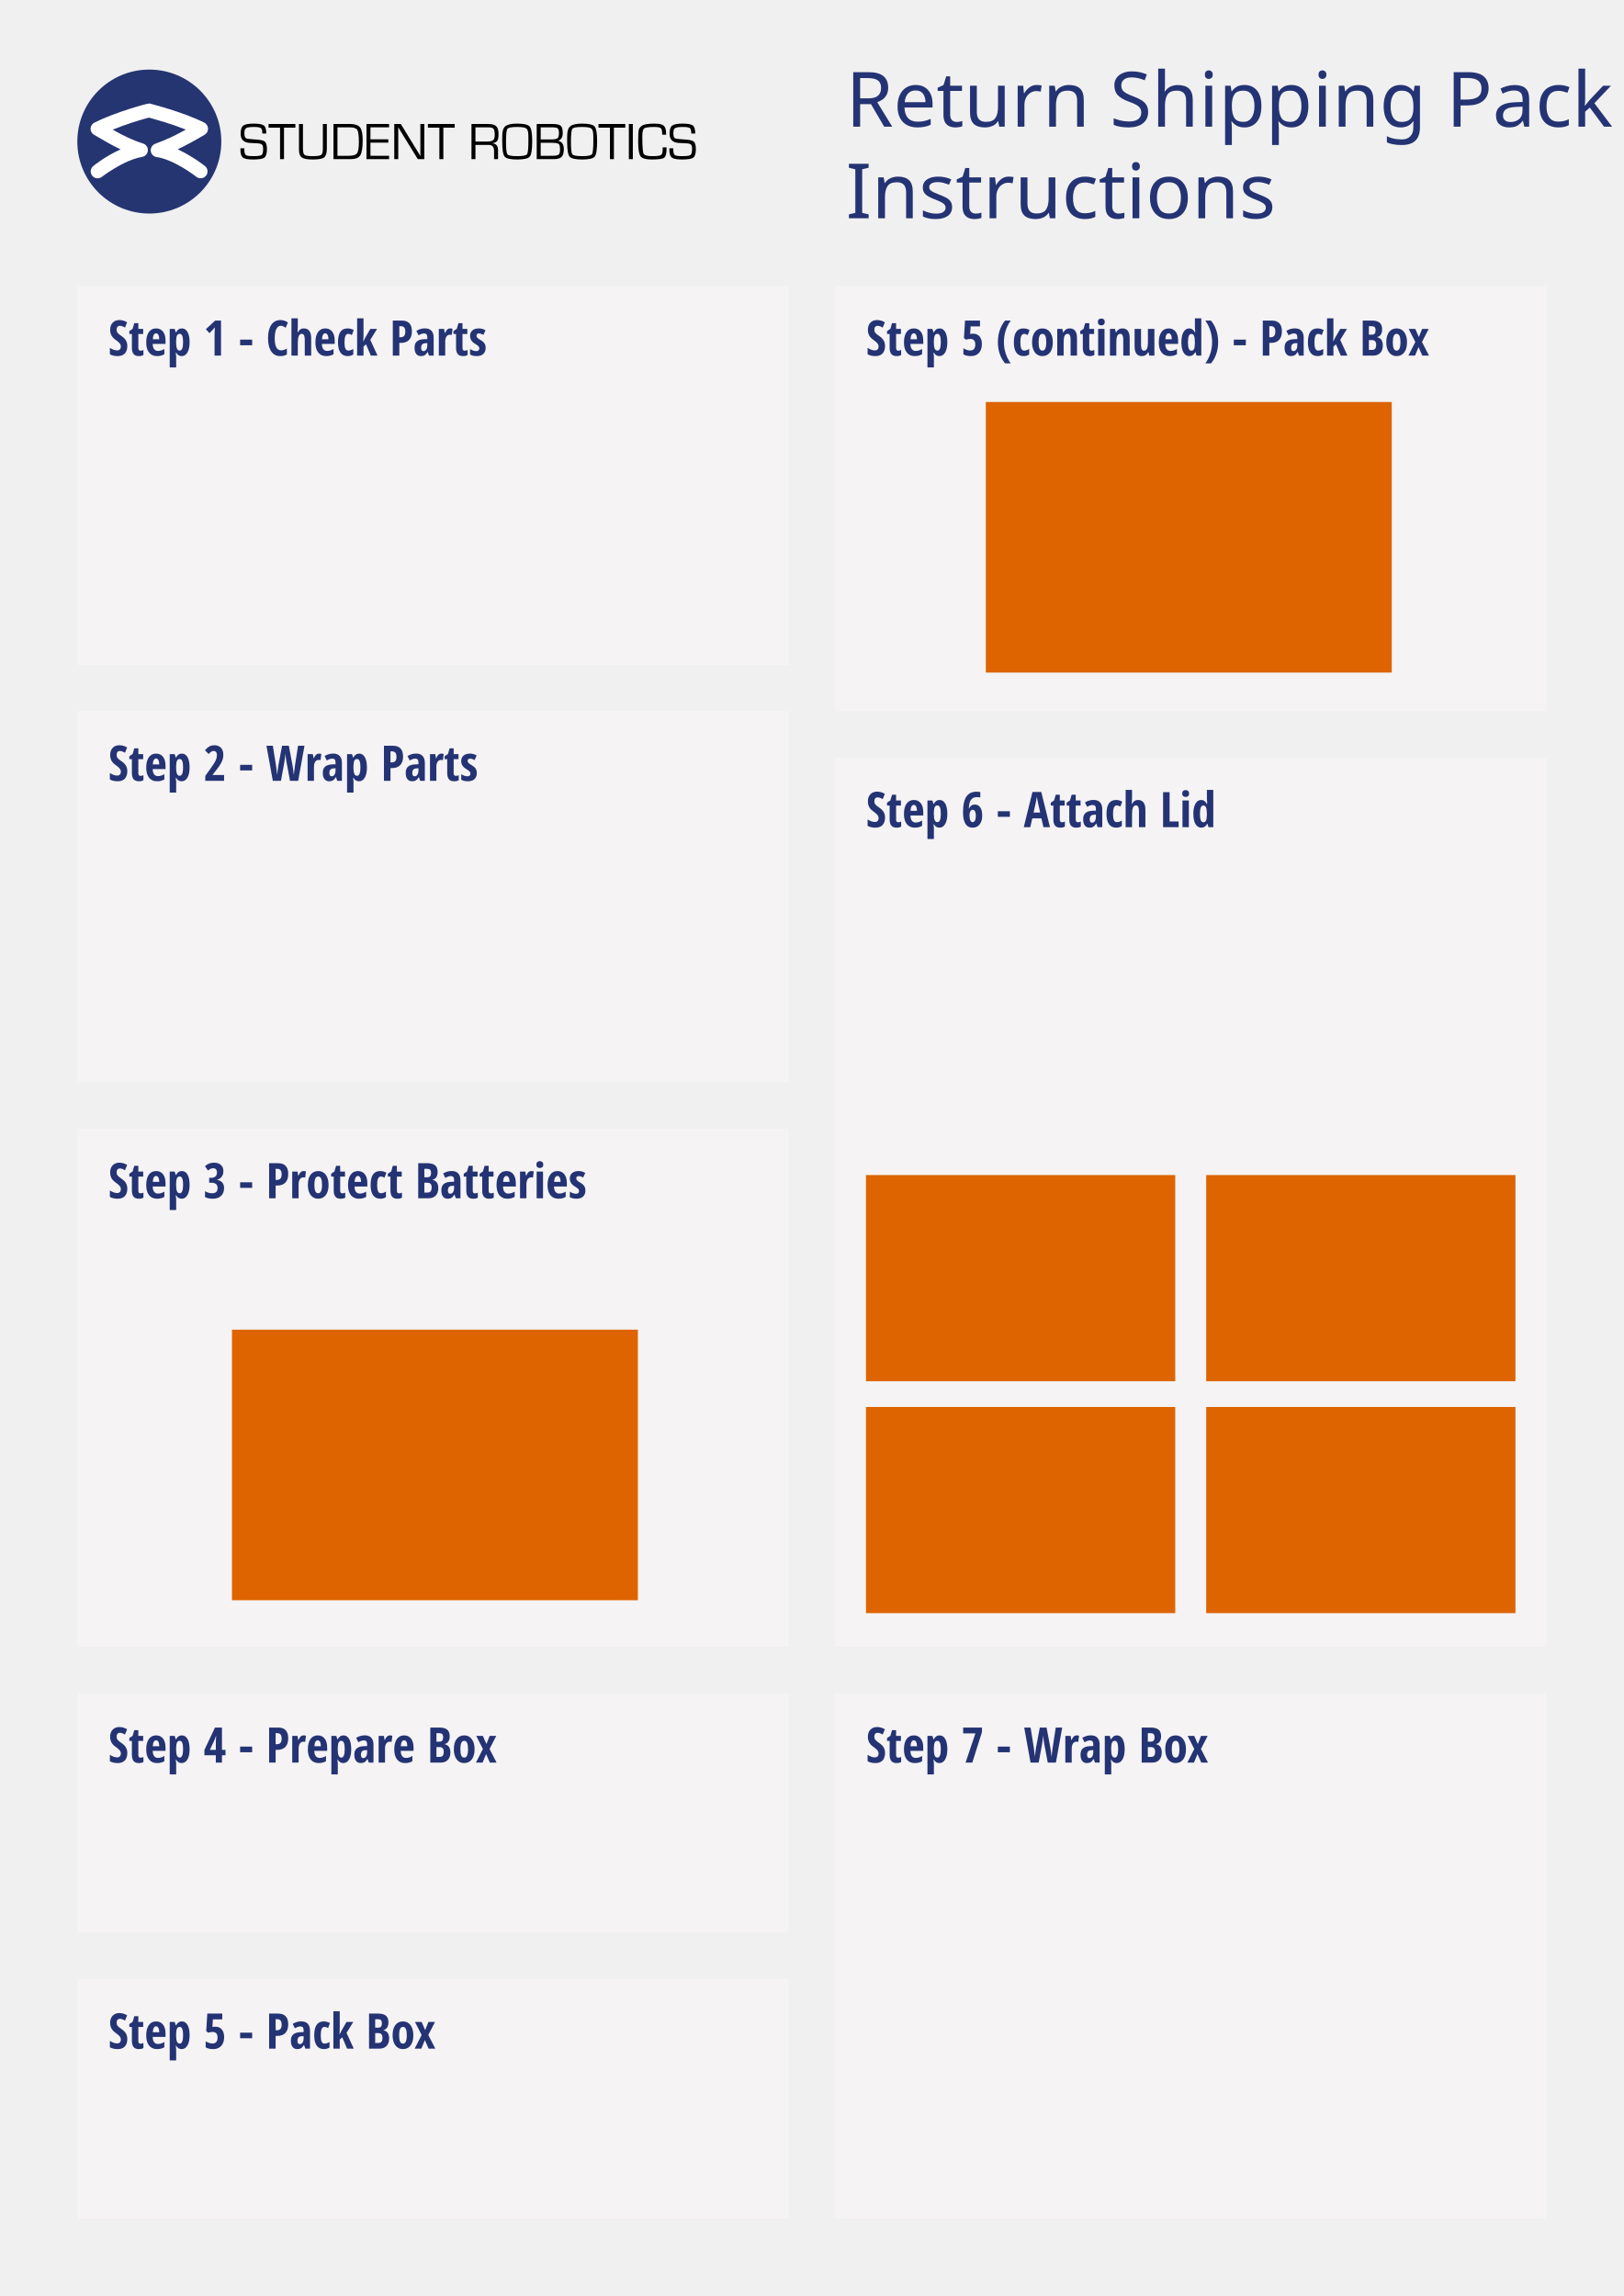
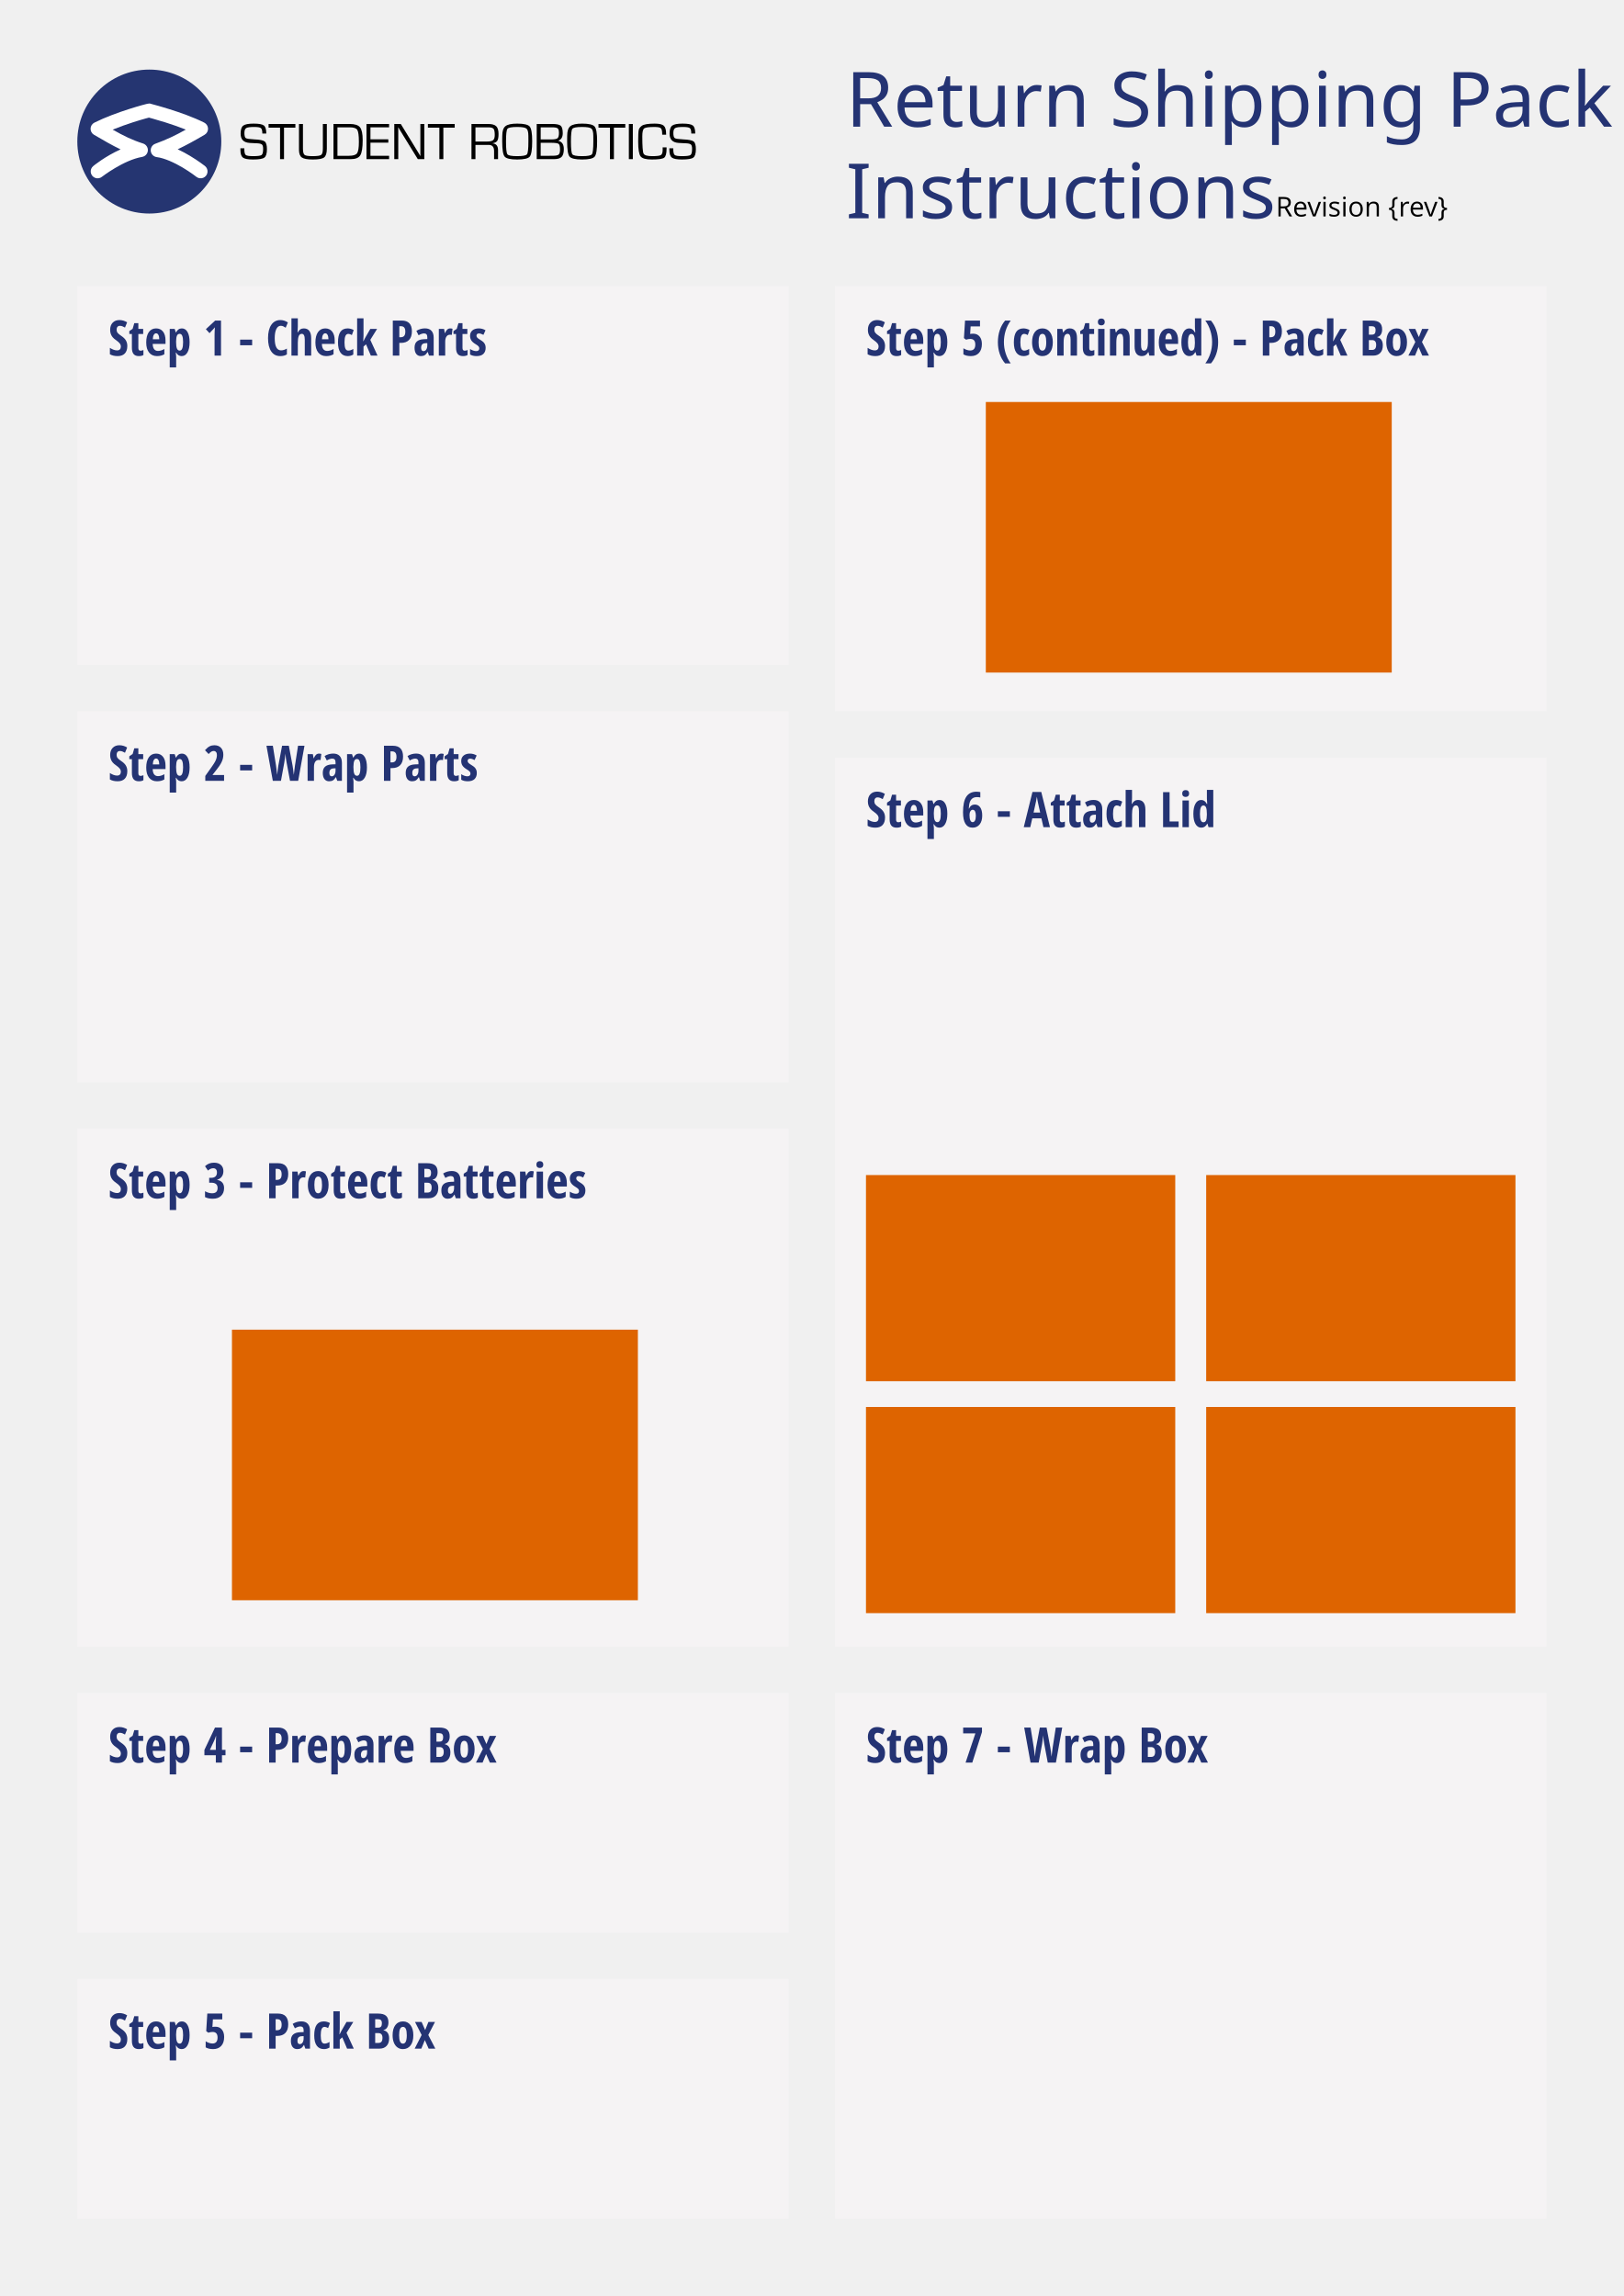
<svg xmlns="http://www.w3.org/2000/svg" xmlns:ns1="http://www.openswatchbook.org/uri/2009/osb" xmlns:xlink="http://www.w3.org/1999/xlink" width="210mm" height="297mm" viewBox="0 0 744.094 1052.362" id="svg2" version="1.1">
  <defs id="defs4">
    <linearGradient id="White" ns1:paint="solid">
      <stop style="stop-color:#ffffff;stop-opacity:1;" offset="0" id="stop4230" />
    </linearGradient>
    <linearGradient id="Black" ns1:paint="solid">
      <stop style="stop-color:#000000;stop-opacity:1;" offset="0" id="stop4203" />
    </linearGradient>
    <linearGradient id="Orange" ns1:paint="solid" gradientTransform="matrix(1.020833,0,0,1.020833,278.2525,480.0539)">
      <stop style="stop-color:#de6400;stop-opacity:1;" offset="0" id="stop4197" />
    </linearGradient>
    <linearGradient id="Grey" ns1:paint="solid" gradientTransform="matrix(0.9072891,0,0,0.2622042,1401.747,1189.804)">
      <stop style="stop-color:#f5f3f4;stop-opacity:1;" offset="0" id="stop4189" />
    </linearGradient>
    <linearGradient id="Blue" ns1:paint="solid" gradientTransform="translate(1272.654,3751.943)">
      <stop style="stop-color:#243373;stop-opacity:1;" offset="0" id="stop4181" />
    </linearGradient>
    <linearGradient id="linearGradient3307">
      <stop style="stop-color:#ffffff;stop-opacity:1;" offset="0" id="stop3309" />
      <stop id="stop3313" offset="0.362" style="stop-color:#ffffff;stop-opacity:0.515;" />
      <stop style="stop-color:#253571;stop-opacity:0.356;" offset="0.771" id="stop3328" />
      <stop style="stop-color:#253571;stop-opacity:1;" offset="1" id="stop3324" />
    </linearGradient>
    <linearGradient id="linearGradient3247">
      <stop id="stop3249" offset="0" style="stop-color:#ffffff;stop-opacity:1;" />
      <stop id="stop3251" offset="1" style="stop-color:#253571;stop-opacity:1;" />
    </linearGradient>
    <linearGradient id="linearGradient3239">
      <stop id="stop3241" offset="0" style="stop-color:#ffffff;stop-opacity:1;" />
      <stop id="stop3243" offset="1" style="stop-color:#000000;stop-opacity:0;" />
    </linearGradient>
    <radialGradient gradientTransform="matrix(0.7792208,0.7915819,-0.7599434,0.7480763,418.7113,-108.2201)" gradientUnits="userSpaceOnUse" r="198.275" fy="467.989" fx="285.653" cy="467.989" cx="285.653" id="radialGradient3253" xlink:href="#linearGradient3247" />
    <radialGradient r="198.275" fy="467.989" fx="285.653" cy="467.989" cx="285.653" gradientTransform="matrix(0.7792208,0.7915819,-0.7599434,0.7480763,418.7113,-108.2201)" gradientUnits="userSpaceOnUse" id="radialGradient3288" xlink:href="#linearGradient3247" />
    <radialGradient r="198.275" fy="467.989" fx="285.653" cy="467.989" cx="285.653" gradientTransform="matrix(0.7792208,0.7915819,-0.7599434,0.7480763,418.7113,-108.2201)" gradientUnits="userSpaceOnUse" id="radialGradient3297" xlink:href="#linearGradient3247" />
    <radialGradient r="198.275" fy="485.019" fx="279.545" cy="485.019" cx="279.545" gradientTransform="matrix(0.4603364,1.636268,-1.648631,0.4638141,935.5144,-211.36)" gradientUnits="userSpaceOnUse" id="radialGradient3305" xlink:href="#linearGradient3307" />
    <linearGradient xlink:href="#Blue" id="linearGradient4183" x1="389.764" y1="64.884" x2="680.879" y2="64.884" gradientUnits="userSpaceOnUse" />
    <linearGradient xlink:href="#Black" id="linearGradient4205" x1="46.287" y1="164.45" x2="102.94" y2="164.45" gradientUnits="userSpaceOnUse" />
  </defs>
  <g id="layer1" style="display:inline">
    <text xml:space="preserve" style="font-style:normal;font-weight:normal;font-size:12.5px;line-height:120%;font-family:Sans;letter-spacing:0px;word-spacing:0px;fill:url(#linearGradient4183);fill-opacity:1;stroke:none;stroke-width:1px;stroke-linecap:butt;stroke-linejoin:miter;stroke-opacity:1" x="387.629" y="58.059" id="text3334">
      <tspan id="tspan3336" x="387.629" y="58.059" style="font-style:normal;font-variant:normal;font-weight:500;font-stretch:normal;font-size:35px;font-family:Oswald;-inkscape-font-specification:'Oswald Medium';fill:url(#linearGradient4183);fill-opacity:1">Return Shipping Pack</tspan>
      <tspan x="387.629" y="100.059" style="font-style:normal;font-variant:normal;font-weight:500;font-stretch:normal;font-size:35px;font-family:Oswald;-inkscape-font-specification:'Oswald Medium';fill:url(#linearGradient4183);fill-opacity:1" id="tspan4138">Instructions</tspan>
    </text>
    <g id="g4303" transform="matrix(0.1679302,0,0,0.1679302,35.43307,31.88975)">
      <g transform="translate(0.7545468,-329.2554)" id="layer1-5">
        <g transform="translate(16.66102,0)" id="g2863">
          <circle style="fill:#253571;fill-opacity:1;fill-rule:nonzero;stroke:none" id="path2266" transform="translate(-168.9385,-22.06092)" cx="347.998" cy="547.791" r="196.475" />
          <path id="path3255" d="m 179.32,421.818 c -1.003,-0.002 -1.33,0.301 -1.822,0.326 -0.984,0.051 -1.472,0.125 -1.904,0.186 -0.865,0.122 -1.383,0.228 -1.943,0.342 -1.121,0.228 -2.261,0.493 -3.658,0.834 -2.795,0.682 -6.504,1.652 -11.07,2.914 -9.134,2.524 -21.626,6.197 -35.896,10.789 -28.541,9.185 -64.034,21.94 -93.857,36.852 a 18.852,18.852 0 0 0 -1.113,33.117 c 27.364,16.062 49.881,29.077 72.629,39.932 -42.598,18.959 -74.402,45.295 -74.402,45.295 a 18.852,18.852 0 1 0 23.643,29.367 c 0,0 58.719,-45.424 109.568,-54.191 a 18.852,18.852 0 0 0 2.496,-36.545 c -29.518,-9.359 -53.284,-21.081 -82.91,-37.855 18.872,-7.627 38.452,-14.599 55.496,-20.084 13.737,-4.421 25.801,-7.962 34.391,-10.336 3.916,-1.082 6.864,-1.844 9.088,-2.396 2.496,0.67 5.939,1.6 10.256,2.803 8.794,2.449 20.986,5.961 34.846,10.318 17.098,5.375 36.67,12.173 55.492,19.646 -28.957,16.137 -52.276,27.274 -83.357,38.609 a 18.852,18.852 0 0 0 4.119,36.412 c 21.247,2.656 49.317,15.804 70.961,28.73 21.644,12.926 36.879,24.941 36.879,24.941 a 18.852,18.852 0 1 0 23.354,-29.596 c 0,0 -17.089,-13.491 -40.902,-27.713 -10.025,-5.987 -21.284,-12.179 -33.242,-17.688 22.965,-10.88 45.433,-23.224 73.525,-39.713 A 18.852,18.852 0 0 0 328.869,474 c -29.943,-14.972 -65.683,-27.452 -94.41,-36.482 -14.363,-4.515 -26.944,-8.138 -36.035,-10.67 -4.546,-1.266 -8.222,-2.259 -10.787,-2.947 -1.283,-0.344 -2.292,-0.614 -2.955,-0.793 -0.332,-0.089 -0.583,-0.158 -0.684,-0.186 -0.1,-0.028 -1.229,-0.507 1.199,0.402 -3.194,-1.196 -4.873,-1.504 -5.877,-1.506 z m -5.414,37.428 c 0.3,0.083 0.603,0.166 0.975,0.266 0.385,0.104 1.027,0.275 1.547,0.414 -0.624,-0.107 -1.503,-0.359 -2.521,-0.68 z" style="color:#000000;font-style:normal;font-variant:normal;font-weight:normal;font-stretch:normal;font-size:medium;line-height:normal;font-family:sans-serif;text-indent:0;text-align:start;text-decoration:none;text-decoration-line:none;text-decoration-style:solid;text-decoration-color:#000000;letter-spacing:normal;word-spacing:normal;text-transform:none;direction:ltr;block-progression:tb;writing-mode:lr-tb;baseline-shift:baseline;text-anchor:start;white-space:normal;clip-rule:nonzero;display:inline;overflow:visible;visibility:visible;opacity:1;isolation:auto;mix-blend-mode:normal;color-interpolation:sRGB;color-interpolation-filters:linearRGB;solid-color:#000000;solid-opacity:1;fill:#ffffff;fill-opacity:1;fill-rule:nonzero;stroke:none;stroke-width:37.7;stroke-linecap:round;stroke-linejoin:round;stroke-miterlimit:4;stroke-dasharray:none;stroke-dashoffset:0;stroke-opacity:1;color-rendering:auto;image-rendering:auto;shape-rendering:auto;text-rendering:auto;enable-background:accumulate" />
        </g>
        <g id="text2834" style="font-style:normal;font-variant:normal;font-weight:normal;font-stretch:normal;font-size:144px;line-height:90%;font-family:Eurostile;-inkscape-font-specification:Eurostile;text-align:start;writing-mode:lr-tb;text-anchor:start;fill:#000000;fill-opacity:1;stroke:none">
          <path id="path4352" d="m 514.915,503.757 -10.758,0 q 0,-11.602 -3.867,-14.695 -3.867,-3.164 -18.211,-3.164 -17.016,0 -21.938,3.023 -4.922,2.953 -4.922,13.289 0,11.602 3.867,14.133 3.867,2.531 22.992,3.445 22.43,0.984 28.477,5.695 6.117,4.711 6.117,21.094 0,17.719 -7.031,22.922 -6.961,5.203 -30.867,5.203 -20.742,0 -27.633,-5.203 -6.82,-5.273 -6.82,-21.164 l -0.07,-4.289 10.758,0 0,2.391 q 0,12.867 3.938,16.031 3.938,3.094 20.18,3.094 18.633,0 22.922,-3.094 4.289,-3.164 4.289,-16.734 0,-8.789 -2.953,-11.672 -2.883,-2.953 -12.164,-3.516 l -11.25,-0.562 -10.688,-0.562 q -24.398,-1.688 -24.398,-25.312 0,-16.383 7.102,-21.867 7.102,-5.484 28.336,-5.484 21.516,0 28.055,5.133 6.539,5.062 6.539,21.867 z" />
          <path id="path4354" d="m 563.29,487.797 0,85.922 -10.828,0 0,-85.922 -31.289,0 0,-10.055 73.125,0 0,10.055 -31.008,0 z" />
          <path id="path4356" d="m 669.322,477.742 10.828,0 0,67.219 q 0,18.281 -7.383,24.047 -7.312,5.695 -30.797,5.695 -22.008,0 -29.953,-5.484 -7.875,-5.555 -7.875,-21.023 l 0,-3.234 0,-67.219 10.828,0 0,67.219 q 0,13.641 4.43,17.156 4.43,3.445 21.797,3.445 18.844,0 23.484,-3.375 4.641,-3.445 4.641,-17.227 l 0,-67.219 z" />
          <path id="path4358" d="m 698.29,573.718 0,-95.977 44.438,0 q 20.602,0 27.914,9.07 7.312,9.07 7.312,34.734 0,31.219 -6.539,41.695 -6.469,10.477 -25.945,10.477 l -47.18,0 z m 10.828,-9.141 31.289,0 q 17.227,0 22.219,-6.891 4.992,-6.891 4.992,-30.727 0,-26.156 -4.359,-33.117 -4.289,-6.961 -20.672,-6.961 l -33.469,0 0,77.695 z" />
          <path id="path4360" d="m 799.189,486.882 0,32.695 48.727,0 0,9.141 -48.727,0 0,35.859 50.836,0 0,9.141 -61.664,0 0,-95.977 61.664,0 0,9.141 -50.836,0 z" />
          <path id="path4362" d="m 946.212,477.742 0,95.977 -17.789,0 -40.219,-65.32 -6.539,-10.758 -3.234,-5.344 -3.234,-5.344 -0.281,0 0.07,3.586 0.07,3.656 0,7.172 0,72.352 -10.828,0 0,-95.977 17.719,0 35.086,57.234 9.141,15.047 4.57,7.453 4.5,7.523 0.281,0 -0.07,-3.586 -0.07,-3.656 0,-7.172 0,-72.844 10.828,0 z" />
          <path id="path4364" d="m 998.103,487.797 0,85.922 -10.828,0 0,-85.922 -31.289,0 0,-10.055 73.125,0 0,10.055 -31.008,0 z" />
          <path id="path4366" d="m 1074.884,573.718 0,-95.977 45.703,0 q 15.469,0 21.797,6.117 6.328,6.117 6.328,21.234 0,13.289 -3.445,18.562 -3.445,5.203 -13.148,6.75 l 0,0.211 q 15.258,1.125 15.258,18.562 l 0,24.539 -10.828,0 0,-22.078 q 0,-16.805 -14.555,-16.805 l -3.586,0 -32.695,0 0,38.883 -10.828,0 z m 10.828,-48.023 31.289,0 q 12.375,0 16.875,-3.727 4.5,-3.797 4.5,-14.203 0,-13.008 -3.375,-16.945 -3.305,-3.938 -14.274,-3.938 l -35.016,0 0,38.812 z" />
          <path id="path4368" d="m 1199.689,476.757 q 27.211,0 34.031,7.945 6.82,7.945 6.82,39.727 0,34.242 -6.539,42.258 -6.539,8.016 -34.312,8.016 -27.633,0 -34.312,-7.945 -6.609,-7.945 -6.609,-41.062 l 0,-6.75 0.141,-9.07 q 0,-19.125 8.578,-26.086 8.649,-7.031 32.203,-7.031 z m -0.07,9.141 q -22.781,0 -26.648,5.062 -3.867,5.062 -3.867,34.734 0,29.742 3.867,34.805 3.867,5.062 26.648,5.062 22.852,0 26.719,-5.062 3.867,-5.062 3.867,-34.805 l 0,-6.258 -0.07,-9.07 q 0,-15.891 -5.344,-20.18 -5.344,-4.289 -25.172,-4.289 z" />
          <path id="path4370" d="m 1252.915,573.718 0,-95.977 42.469,0 q 17.648,0 23.062,4.852 5.484,4.852 5.484,20.531 0,15.961 -12.305,20.18 l 0,0.211 q 15.258,3.656 15.258,22.57 0,15.258 -6.047,21.445 -5.977,6.188 -20.883,6.188 l -47.039,0 z m 10.828,-53.789 28.477,0 q 13.57,0 17.438,-3.234 3.938,-3.234 3.938,-14.414 0,-9.703 -3.445,-12.516 -3.375,-2.883 -14.977,-2.883 l -31.43,0 0,33.047 z m 0,44.648 22.992,0 9.774,-0.07 q 12.375,0 16.172,-3.164 3.867,-3.234 3.867,-13.57 0,-12.867 -3.867,-15.75 -3.867,-2.953 -21.023,-2.953 l -27.914,0 0,35.508 z" />
          <path id="path4372" d="m 1376.876,476.757 q 27.211,0 34.031,7.945 6.82,7.945 6.82,39.727 0,34.242 -6.539,42.258 -6.539,8.016 -34.312,8.016 -27.633,0 -34.312,-7.945 -6.609,-7.945 -6.609,-41.062 l 0,-6.75 0.141,-9.07 q 0,-19.125 8.578,-26.086 8.649,-7.031 32.203,-7.031 z m -0.07,9.141 q -22.781,0 -26.648,5.062 -3.867,5.062 -3.867,34.734 0,29.742 3.867,34.805 3.867,5.062 26.648,5.062 22.852,0 26.719,-5.062 3.867,-5.062 3.867,-34.805 l 0,-6.258 -0.07,-9.07 q 0,-15.891 -5.344,-20.18 -5.344,-4.289 -25.172,-4.289 z" />
          <path id="path4374" d="m 1463.572,487.797 0,85.922 -10.828,0 0,-85.922 -31.289,0 0,-10.055 73.125,0 0,10.055 -31.008,0 z" />
          <path id="path4376" d="m 1515.181,477.742 0,95.977 -10.828,0 0,-95.977 10.828,0 z" />
          <path id="path4378" d="m 1596.533,541.656 10.758,0 0,3.656 q 0,19.617 -6.68,24.539 -6.68,4.852 -33.609,4.852 -24.117,0 -30.656,-8.578 -6.539,-8.648 -6.539,-40.57 0,-24.961 1.476,-31.359 1.477,-6.469 8.438,-11.531 8.156,-5.906 35.227,-5.906 18.352,0 24.68,5.695 6.398,5.695 6.398,22.008 l 0.07,2.602 -10.758,0 -0.07,-2.953 q 0,-11.602 -3.797,-14.906 -3.727,-3.305 -16.945,-3.305 -23.203,0 -28.336,3.867 -5.133,3.867 -5.133,21.445 0,40.43 3.445,47.391 3.445,6.961 23.555,6.961 19.125,0 23.836,-3.023 4.781,-3.023 4.781,-15.188 l -0.141,-5.695 z" />
          <path id="path4380" d="m 1685.478,503.757 -10.758,0 q 0,-11.602 -3.867,-14.695 -3.867,-3.164 -18.211,-3.164 -17.016,0 -21.938,3.023 -4.922,2.953 -4.922,13.289 0,11.602 3.867,14.133 3.867,2.531 22.992,3.445 22.43,0.984 28.477,5.695 6.117,4.711 6.117,21.094 0,17.719 -7.031,22.922 -6.961,5.203 -30.867,5.203 -20.742,0 -27.633,-5.203 -6.82,-5.273 -6.82,-21.164 l -0.07,-4.289 10.758,0 0,2.391 q 0,12.867 3.938,16.031 3.938,3.094 20.18,3.094 18.633,0 22.922,-3.094 4.289,-3.164 4.289,-16.734 0,-8.789 -2.953,-11.672 -2.883,-2.953 -12.164,-3.516 l -11.25,-0.562 -10.688,-0.562 q -24.398,-1.688 -24.398,-25.312 0,-16.383 7.101,-21.867 7.102,-5.484 28.336,-5.484 21.516,0 28.055,5.133 6.539,5.062 6.539,21.867 z" />
        </g>
      </g>
      <g transform="translate(0.7545468,-329.2554)" id="layer2" />
    </g>
+     <text xml:space="preserve" style="font-style:normal;font-weight:normal;font-size:12.5px;line-height:120%;font-family:Sans;letter-spacing:0px;word-spacing:0px;fill:#000000;fill-opacity:1;stroke:none;stroke-width:1px;stroke-linecap:butt;stroke-linejoin:miter;stroke-opacity:1" x="584.646" y="99.213" id="text3464">
+       <tspan id="tspan3466" x="584.646" y="99.213" style="font-style:normal;font-variant:normal;font-weight:normal;font-stretch:normal;font-size:12.5px;font-family:'Open Sans';-inkscape-font-specification:'Open Sans'">Revision {rev}</tspan>
+     </text>
  </g>
  <g id="layer3" style="display:inline">
    <rect style="opacity:1;fill:url(#Grey);fill-opacity:1;stroke:none;stroke-width:0.709;stroke-linecap:round;stroke-linejoin:round;stroke-miterlimit:4;stroke-dasharray:none;stroke-dashoffset:0;stroke-opacity:1" id="rect4242" width="325.984" height="173.622" x="35.433" y="131.102" />
    <text xml:space="preserve" style="font-style:normal;font-variant:normal;font-weight:normal;font-stretch:normal;font-size:12.5px;line-height:120%;font-family:opensans;-inkscape-font-specification:opensans;letter-spacing:0px;word-spacing:0px;fill:url(#Blue);fill-opacity:1;stroke:none;stroke-width:1px;stroke-linecap:butt;stroke-linejoin:miter;stroke-opacity:1" x="49.606" y="162.992" id="text4331">
      <tspan id="tspan4333" x="49.606" y="162.992" style="font-style:normal;font-variant:normal;font-weight:bold;font-stretch:condensed;font-size:22.5px;font-family:'Open Sans Condensed';-inkscape-font-specification:'Open Sans Condensed, Bold Condensed';fill:url(#Blue);fill-opacity:1">Step 1 - Check Parts</tspan>
    </text>
    <flowRoot xml:space="preserve" id="flowRoot4234" style="font-style:normal;font-weight:normal;font-size:12.5px;line-height:120%;font-family:Sans;letter-spacing:0px;word-spacing:0px;fill:#000000;fill-opacity:1;stroke:none;stroke-width:1px;stroke-linecap:butt;stroke-linejoin:miter;stroke-opacity:1" transform="translate(14.25083,-8.435636)">
      <flowRegion id="flowRegion4236">
        <rect id="rect4238" width="298.503" height="64.051" x="35.355" y="186.661" />
      </flowRegion>
      <flowPara id="flowPara4240" style="font-size:10px">Verify that all parts of the return shipping pack are present, as listed below. Also, verify that you have all of the parts to be returned, as specified by your Student Robotics contact. If either parts of this pack or parts to be returned are missing, please get in touch.</flowPara>
    </flowRoot>
    <flowRoot xml:space="preserve" id="flowRoot4246" style="font-style:normal;font-weight:normal;font-size:12.5px;line-height:120%;font-family:Sans;letter-spacing:0px;word-spacing:0px;fill:#000000;fill-opacity:1;stroke:none;stroke-width:1px;stroke-linecap:butt;stroke-linejoin:miter;stroke-opacity:1" transform="translate(-5.446435,-27.33864)">
      <flowRegion id="flowRegion4248">
        <rect id="rect4250" width="297.843" height="45.597" x="55.053" y="274.04" />
      </flowRegion>
      <flowPara style="font-size:12.5px" id="flowPara4262">1× polythene bag, 5× cable ties, 1× LiPo warning label, 2× document wallets, 1× brown paper, 4x brown jiffy bags, 4x white jiffy bags</flowPara>
    </flowRoot>
  </g>
  <g id="layer4" style="display:inline">
    <rect style="opacity:1;fill:url(#Grey);fill-opacity:1;stroke:none;stroke-width:0.709;stroke-linecap:round;stroke-linejoin:round;stroke-miterlimit:4;stroke-dasharray:none;stroke-dashoffset:0;stroke-opacity:1" id="rect4242-8" width="325.984" height="170.079" x="35.433" y="325.984" />
    <text xml:space="preserve" style="font-style:normal;font-variant:normal;font-weight:normal;font-stretch:normal;font-size:12.5px;line-height:120%;font-family:opensans;-inkscape-font-specification:opensans;letter-spacing:0px;word-spacing:0px;fill:url(#Blue);fill-opacity:1;stroke:none;stroke-width:1px;stroke-linecap:butt;stroke-linejoin:miter;stroke-opacity:1" x="49.606" y="357.874" id="text4331-2">
      <tspan id="tspan4333-1" x="49.606" y="357.874" style="font-style:normal;font-variant:normal;font-weight:bold;font-stretch:condensed;font-size:22.5px;font-family:'Open Sans Condensed';-inkscape-font-specification:'Open Sans Condensed, Bold Condensed';fill:url(#Blue);fill-opacity:1">Step 2 - Wrap Parts</tspan>
    </text>
    <flowRoot xml:space="preserve" id="flowRoot4234-8" style="font-style:normal;font-weight:normal;font-size:12.5px;line-height:120%;font-family:Sans;letter-spacing:0px;word-spacing:0px;fill:#000000;fill-opacity:1;stroke:none;stroke-width:1px;stroke-linecap:butt;stroke-linejoin:miter;stroke-opacity:1" transform="translate(14.25083,186.4463)">
      <flowRegion id="flowRegion4236-2">
        <rect id="rect4238-5" width="298.845" height="119.795" x="35.355" y="186.661" />
      </flowRegion>
      <flowPara style="font-size:10px" id="flowPara4332">Place all parts to be returned, except for cables, into the jiffy bags. If returning a tablet, please place that in its own white bag and if returning batteries, place them together into their own brown bag. Place any small/loose parts, such as WiFi dongles, USB memory sticks, pluggable terminal blocks (camcons), into a single brown jiffy bag and seal it.</flowPara>
      <flowPara style="font-size:10px" id="flowPara4338" />
      <flowPara style="font-size:10px" id="flowPara4340">Please do not overfill or seal any of the bags other than the one containing loose items.</flowPara>
    </flowRoot>
  </g>
  <g id="layer5" style="display:inline">
    <rect style="opacity:1;fill:url(#Grey);fill-opacity:1;stroke:none;stroke-width:0.709;stroke-linecap:round;stroke-linejoin:round;stroke-miterlimit:4;stroke-dasharray:none;stroke-dashoffset:0;stroke-opacity:1" id="rect4242-8-9" width="325.984" height="237.402" x="35.433" y="517.323" />
    <text xml:space="preserve" style="font-style:normal;font-variant:normal;font-weight:normal;font-stretch:normal;font-size:12.5px;line-height:120%;font-family:opensans;-inkscape-font-specification:opensans;letter-spacing:0px;word-spacing:0px;fill:url(#Blue);fill-opacity:1;stroke:none;stroke-width:1px;stroke-linecap:butt;stroke-linejoin:miter;stroke-opacity:1" x="49.606" y="549.213" id="text4331-2-8">
      <tspan id="tspan4333-1-2" x="49.606" y="549.213" style="font-style:normal;font-variant:normal;font-weight:bold;font-stretch:condensed;font-size:22.5px;font-family:'Open Sans Condensed';-inkscape-font-specification:'Open Sans Condensed, Bold Condensed';fill:url(#Blue);fill-opacity:1">Step 3 - Protect Batteries</tspan>
    </text>
    <flowRoot xml:space="preserve" id="flowRoot4234-8-1" style="font-style:normal;font-weight:normal;font-size:12.5px;line-height:120%;font-family:Sans;letter-spacing:0px;word-spacing:0px;fill:#000000;fill-opacity:1;stroke:none;stroke-width:1px;stroke-linecap:butt;stroke-linejoin:miter;stroke-opacity:1" transform="translate(14.25083,377.7848)">
      <flowRegion id="flowRegion4236-2-7">
        <rect id="rect4238-5-3" width="297.595" height="40.152" x="35.355" y="186.661" />
      </flowRegion>
      <flowPara style="font-size:10px" id="flowPara4340-6">If returning batteries, please place the brown jiffy bag that they are contained in into the battery charging bag.</flowPara>
    </flowRoot>
    <rect style="opacity:1;fill:url(#Orange);fill-opacity:1;stroke:none;stroke-width:0.709;stroke-linecap:round;stroke-linejoin:round;stroke-miterlimit:4;stroke-dasharray:none;stroke-dashoffset:0;stroke-opacity:1" id="rect4679" width="186.024" height="124.016" x="106.299" y="609.449" />
  </g>
  <g id="layer6" style="display:inline">
    <rect style="opacity:1;fill:url(#Grey);fill-opacity:1;stroke:none;stroke-width:0.709;stroke-linecap:round;stroke-linejoin:round;stroke-miterlimit:4;stroke-dasharray:none;stroke-dashoffset:0;stroke-opacity:1" id="rect4242-8-9-9" width="325.984" height="109.843" x="35.433" y="775.984" />
    <text xml:space="preserve" style="font-style:normal;font-variant:normal;font-weight:normal;font-stretch:normal;font-size:12.5px;line-height:120%;font-family:opensans;-inkscape-font-specification:opensans;letter-spacing:0px;word-spacing:0px;fill:url(#Blue);fill-opacity:1;stroke:none;stroke-width:1px;stroke-linecap:butt;stroke-linejoin:miter;stroke-opacity:1" x="49.606" y="807.874" id="text4331-2-8-2">
      <tspan id="tspan4333-1-2-0" x="49.606" y="807.874" style="font-style:normal;font-variant:normal;font-weight:bold;font-stretch:condensed;font-size:22.5px;font-family:'Open Sans Condensed';-inkscape-font-specification:'Open Sans Condensed, Bold Condensed';fill:url(#Blue);fill-opacity:1">Step 4 - Prepare Box</tspan>
    </text>
    <flowRoot xml:space="preserve" id="flowRoot4234-8-1-4" style="font-style:normal;font-weight:normal;font-size:12.5px;line-height:120%;font-family:Sans;letter-spacing:0px;word-spacing:0px;fill:#000000;fill-opacity:1;stroke:none;stroke-width:1px;stroke-linecap:butt;stroke-linejoin:miter;stroke-opacity:1" transform="translate(14.25083,636.4462)">
      <flowRegion id="flowRegion4236-2-7-5">
        <rect id="rect4238-5-3-5" width="297.952" height="55.152" x="35.355" y="186.661" />
      </flowRegion>
      <flowPara style="font-size:10px" id="flowPara4549">Tear the brown paper into two equal sized pieces and loosely scrunch them up to make them more voluminous. Place one of these pieces of brown paper into the bottom of the Really Useful Box.</flowPara>
    </flowRoot>
  </g>
  <g id="layer7" style="display:inline">
    <rect style="opacity:1;fill:url(#Grey);fill-opacity:1;stroke:none;stroke-width:0.709;stroke-linecap:round;stroke-linejoin:round;stroke-miterlimit:4;stroke-dasharray:none;stroke-dashoffset:0;stroke-opacity:1" id="rect4242-8-9-9-8" width="325.984" height="194.882" x="382.677" y="131.102" />
    <text xml:space="preserve" style="font-style:normal;font-variant:normal;font-weight:normal;font-stretch:normal;font-size:12.5px;line-height:120%;font-family:opensans;-inkscape-font-specification:opensans;letter-spacing:0px;word-spacing:0px;fill:url(#Blue);fill-opacity:1;stroke:none;stroke-width:1px;stroke-linecap:butt;stroke-linejoin:miter;stroke-opacity:1" x="396.85" y="162.992" id="text4331-2-8-2-2">
      <tspan id="tspan4333-1-2-0-2" x="396.85" y="162.992" style="font-style:normal;font-variant:normal;font-weight:bold;font-stretch:condensed;font-size:22.5px;font-family:'Open Sans Condensed';-inkscape-font-specification:'Open Sans Condensed, Bold Condensed';fill:url(#Blue);fill-opacity:1">Step 5 (continued) - Pack Box</tspan>
    </text>
    <rect style="opacity:1;fill:url(#Grey);fill-opacity:1;stroke:none;stroke-width:0.709;stroke-linecap:round;stroke-linejoin:round;stroke-miterlimit:4;stroke-dasharray:none;stroke-dashoffset:0;stroke-opacity:1" id="rect4242-8-9-9-8-1" width="325.984" height="109.843" x="35.433" y="907.087" />
    <text xml:space="preserve" style="font-style:normal;font-variant:normal;font-weight:normal;font-stretch:normal;font-size:12.5px;line-height:120%;font-family:opensans;-inkscape-font-specification:opensans;letter-spacing:0px;word-spacing:0px;fill:url(#Blue);fill-opacity:1;stroke:none;stroke-width:1px;stroke-linecap:butt;stroke-linejoin:miter;stroke-opacity:1" x="49.606" y="938.976" id="text4331-2-8-2-2-1">
      <tspan id="tspan4333-1-2-0-2-9" x="49.606" y="938.976" style="font-style:normal;font-variant:normal;font-weight:bold;font-stretch:condensed;font-size:22.5px;font-family:'Open Sans Condensed';-inkscape-font-specification:'Open Sans Condensed, Bold Condensed';fill:url(#Blue);fill-opacity:1">Step 5 - Pack Box</tspan>
    </text>
    <flowRoot xml:space="preserve" id="flowRoot4234-8-1-4-5-1" style="font-style:normal;font-weight:normal;font-size:12.5px;line-height:120%;font-family:Sans;letter-spacing:0px;word-spacing:0px;fill:#000000;fill-opacity:1;stroke:none;stroke-width:1px;stroke-linecap:butt;stroke-linejoin:miter;stroke-opacity:1" transform="translate(14.25085,767.5487)">
      <flowRegion id="flowRegion4236-2-7-5-9-1">
        <rect id="rect4238-5-3-5-3-3" width="297.648" height="62.91" x="35.355" y="186.661" />
      </flowRegion>
      <flowPara style="font-size:10px" id="flowPara4340-6-7-5-6">Place all of the jiffy bags, the battery charging bag (if returning batteries) and all cables on top of the layer of brown paper. Then place the second piece of scrunched up brown paper on top.</flowPara>
    </flowRoot>
    <rect style="opacity:1;fill:url(#Orange);fill-opacity:1;stroke:none;stroke-width:0.709;stroke-linecap:round;stroke-linejoin:round;stroke-miterlimit:4;stroke-dasharray:none;stroke-dashoffset:0;stroke-opacity:1" id="rect4683" width="186.024" height="124.016" x="451.772" y="184.252" />
  </g>
  <g id="layer8">
    <rect style="opacity:1;fill:url(#Grey);fill-opacity:1;stroke:none;stroke-width:0.709;stroke-linecap:round;stroke-linejoin:round;stroke-miterlimit:4;stroke-dasharray:none;stroke-dashoffset:0;stroke-opacity:1" id="rect4242-8-9-9-8-5" width="325.984" height="407.48" x="382.677" y="347.244" />
    <text xml:space="preserve" style="font-style:normal;font-variant:normal;font-weight:normal;font-stretch:normal;font-size:12.5px;line-height:120%;font-family:opensans;-inkscape-font-specification:opensans;letter-spacing:0px;word-spacing:0px;fill:url(#Blue);fill-opacity:1;stroke:none;stroke-width:1px;stroke-linecap:butt;stroke-linejoin:miter;stroke-opacity:1" x="396.85" y="379.134" id="text4331-2-8-2-2-4">
      <tspan id="tspan4333-1-2-0-2-2" x="396.85" y="379.134" style="font-style:normal;font-variant:normal;font-weight:bold;font-stretch:condensed;font-size:22.5px;font-family:'Open Sans Condensed';-inkscape-font-specification:'Open Sans Condensed, Bold Condensed';fill:url(#Blue);fill-opacity:1">Step 6 - Attach Lid</tspan>
    </text>
    <flowRoot xml:space="preserve" id="flowRoot4234-8-1-4-5-3" style="font-style:normal;font-weight:normal;font-size:12.5px;line-height:120%;font-family:Sans;letter-spacing:0px;word-spacing:0px;fill:#000000;fill-opacity:1;stroke:none;stroke-width:1px;stroke-linecap:butt;stroke-linejoin:miter;stroke-opacity:1" transform="translate(361.4949,207.7061)">
      <flowRegion id="flowRegion4236-2-7-5-9-6">
        <rect id="rect4238-5-3-5-3-5" width="297.972" height="137.981" x="35.355" y="186.661" />
      </flowRegion>
      <flowPara style="font-size:10px" id="flowPara4340-6-7-5-2">Working on one end of the lid at a time, pass a cable tie through the two holes, from the inside to the outside. Fold the block end of the two cable ties under the lip of the lid and place the lid on the box such that both ends of the cable ties are outside of the box. Feed the non-block ends of the cable ties through the holes in the handle and clip the handle shut. Loosely zip up the cable ties. Repeat this procedure for the other end of the lid. Now zip up all four cable ties tightly, with their tails pointing straight down the side of the box. Please do not cut off the tails as the sharp corners can damage the polythene bag.</flowPara>
    </flowRoot>
    <rect style="opacity:1;fill:url(#Orange);fill-opacity:1;stroke:none;stroke-width:0.709;stroke-linecap:round;stroke-linejoin:round;stroke-miterlimit:4;stroke-dasharray:none;stroke-dashoffset:0;stroke-opacity:1" id="rect4685" width="141.732" height="94.488" x="396.85" y="538.583" />
    <rect y="538.583" x="552.756" height="94.488" width="141.732" id="rect4693" style="opacity:1;fill:url(#Orange);fill-opacity:1;stroke:none;stroke-width:0.709;stroke-linecap:round;stroke-linejoin:round;stroke-miterlimit:4;stroke-dasharray:none;stroke-dashoffset:0;stroke-opacity:1" />
    <rect y="644.882" x="396.85" height="94.488" width="141.732" id="rect4695" style="opacity:1;fill:url(#Orange);fill-opacity:1;stroke:none;stroke-width:0.709;stroke-linecap:round;stroke-linejoin:round;stroke-miterlimit:4;stroke-dasharray:none;stroke-dashoffset:0;stroke-opacity:1" />
    <rect style="opacity:1;fill:url(#Orange);fill-opacity:1;stroke:none;stroke-width:0.709;stroke-linecap:round;stroke-linejoin:round;stroke-miterlimit:4;stroke-dasharray:none;stroke-dashoffset:0;stroke-opacity:1" id="rect4697" width="141.732" height="94.488" x="552.756" y="644.882" />
  </g>
  <g id="layer9" style="display:inline">
    <rect style="opacity:1;fill:url(#Grey);fill-opacity:1;stroke:none;stroke-width:0.709;stroke-linecap:round;stroke-linejoin:round;stroke-miterlimit:4;stroke-dasharray:none;stroke-dashoffset:0;stroke-opacity:1" id="rect4242-8-9-9-8-5-7" width="325.984" height="240.945" x="382.677" y="775.984" />
    <text xml:space="preserve" style="font-style:normal;font-variant:normal;font-weight:normal;font-stretch:normal;font-size:12.5px;line-height:120%;font-family:opensans;-inkscape-font-specification:opensans;letter-spacing:0px;word-spacing:0px;fill:url(#Blue);fill-opacity:1;stroke:none;stroke-width:1px;stroke-linecap:butt;stroke-linejoin:miter;stroke-opacity:1" x="396.85" y="807.874" id="text4331-2-8-2-2-4-8">
      <tspan id="tspan4333-1-2-0-2-2-5" x="396.85" y="807.874" style="font-style:normal;font-variant:normal;font-weight:bold;font-stretch:condensed;font-size:22.5px;font-family:'Open Sans Condensed';-inkscape-font-specification:'Open Sans Condensed, Bold Condensed';fill:url(#Blue);fill-opacity:1">Step 7 - Wrap Box</tspan>
    </text>
    <flowRoot xml:space="preserve" id="flowRoot4234-8-1-4-5-3-4" style="font-style:normal;font-weight:normal;font-size:12.5px;line-height:120%;font-family:Sans;letter-spacing:0px;word-spacing:0px;fill:#000000;fill-opacity:1;stroke:none;stroke-width:1px;stroke-linecap:butt;stroke-linejoin:miter;stroke-opacity:1" transform="translate(361.495,636.4463)">
      <flowRegion id="flowRegion4236-2-7-5-9-6-0">
        <rect id="rect4238-5-3-5-3-5-0" width="297.278" height="183.039" x="35.355" y="186.661" />
      </flowRegion>
      <flowPara style="font-size:10px" id="flowPara4340-6-7-5-2-6">Place the box into the polythene bag and seal it shut using the built in adhesive strip and extra tape over the flap. If the box contains batteries, stick the LiPo warning label onto the package. Stick one of the document pouches onto the package, taking care to leave the narrow backing strip in place until you have put the shipping label in.</flowPara>
      <flowPara style="font-size:10px" id="flowPara4699" />
      <flowPara style="font-size:10px" id="flowPara4701">If we have organised the shipping, you should have been provided with a shipping label. Otherwise, you should have obtained one yourself. Place the shipping label into the document pouch and seal it by removing the narrow strip.</flowPara>
      <flowPara style="font-size:10px" id="flowPara4603" />
      <flowPara style="font-size:10px" id="flowPara4601">Hand the package to reception or whoever it will be collected from and notify your Student Robotics contact that the package is wrapped and ready for collection.</flowPara>
    </flowRoot>
  </g>
</svg>
